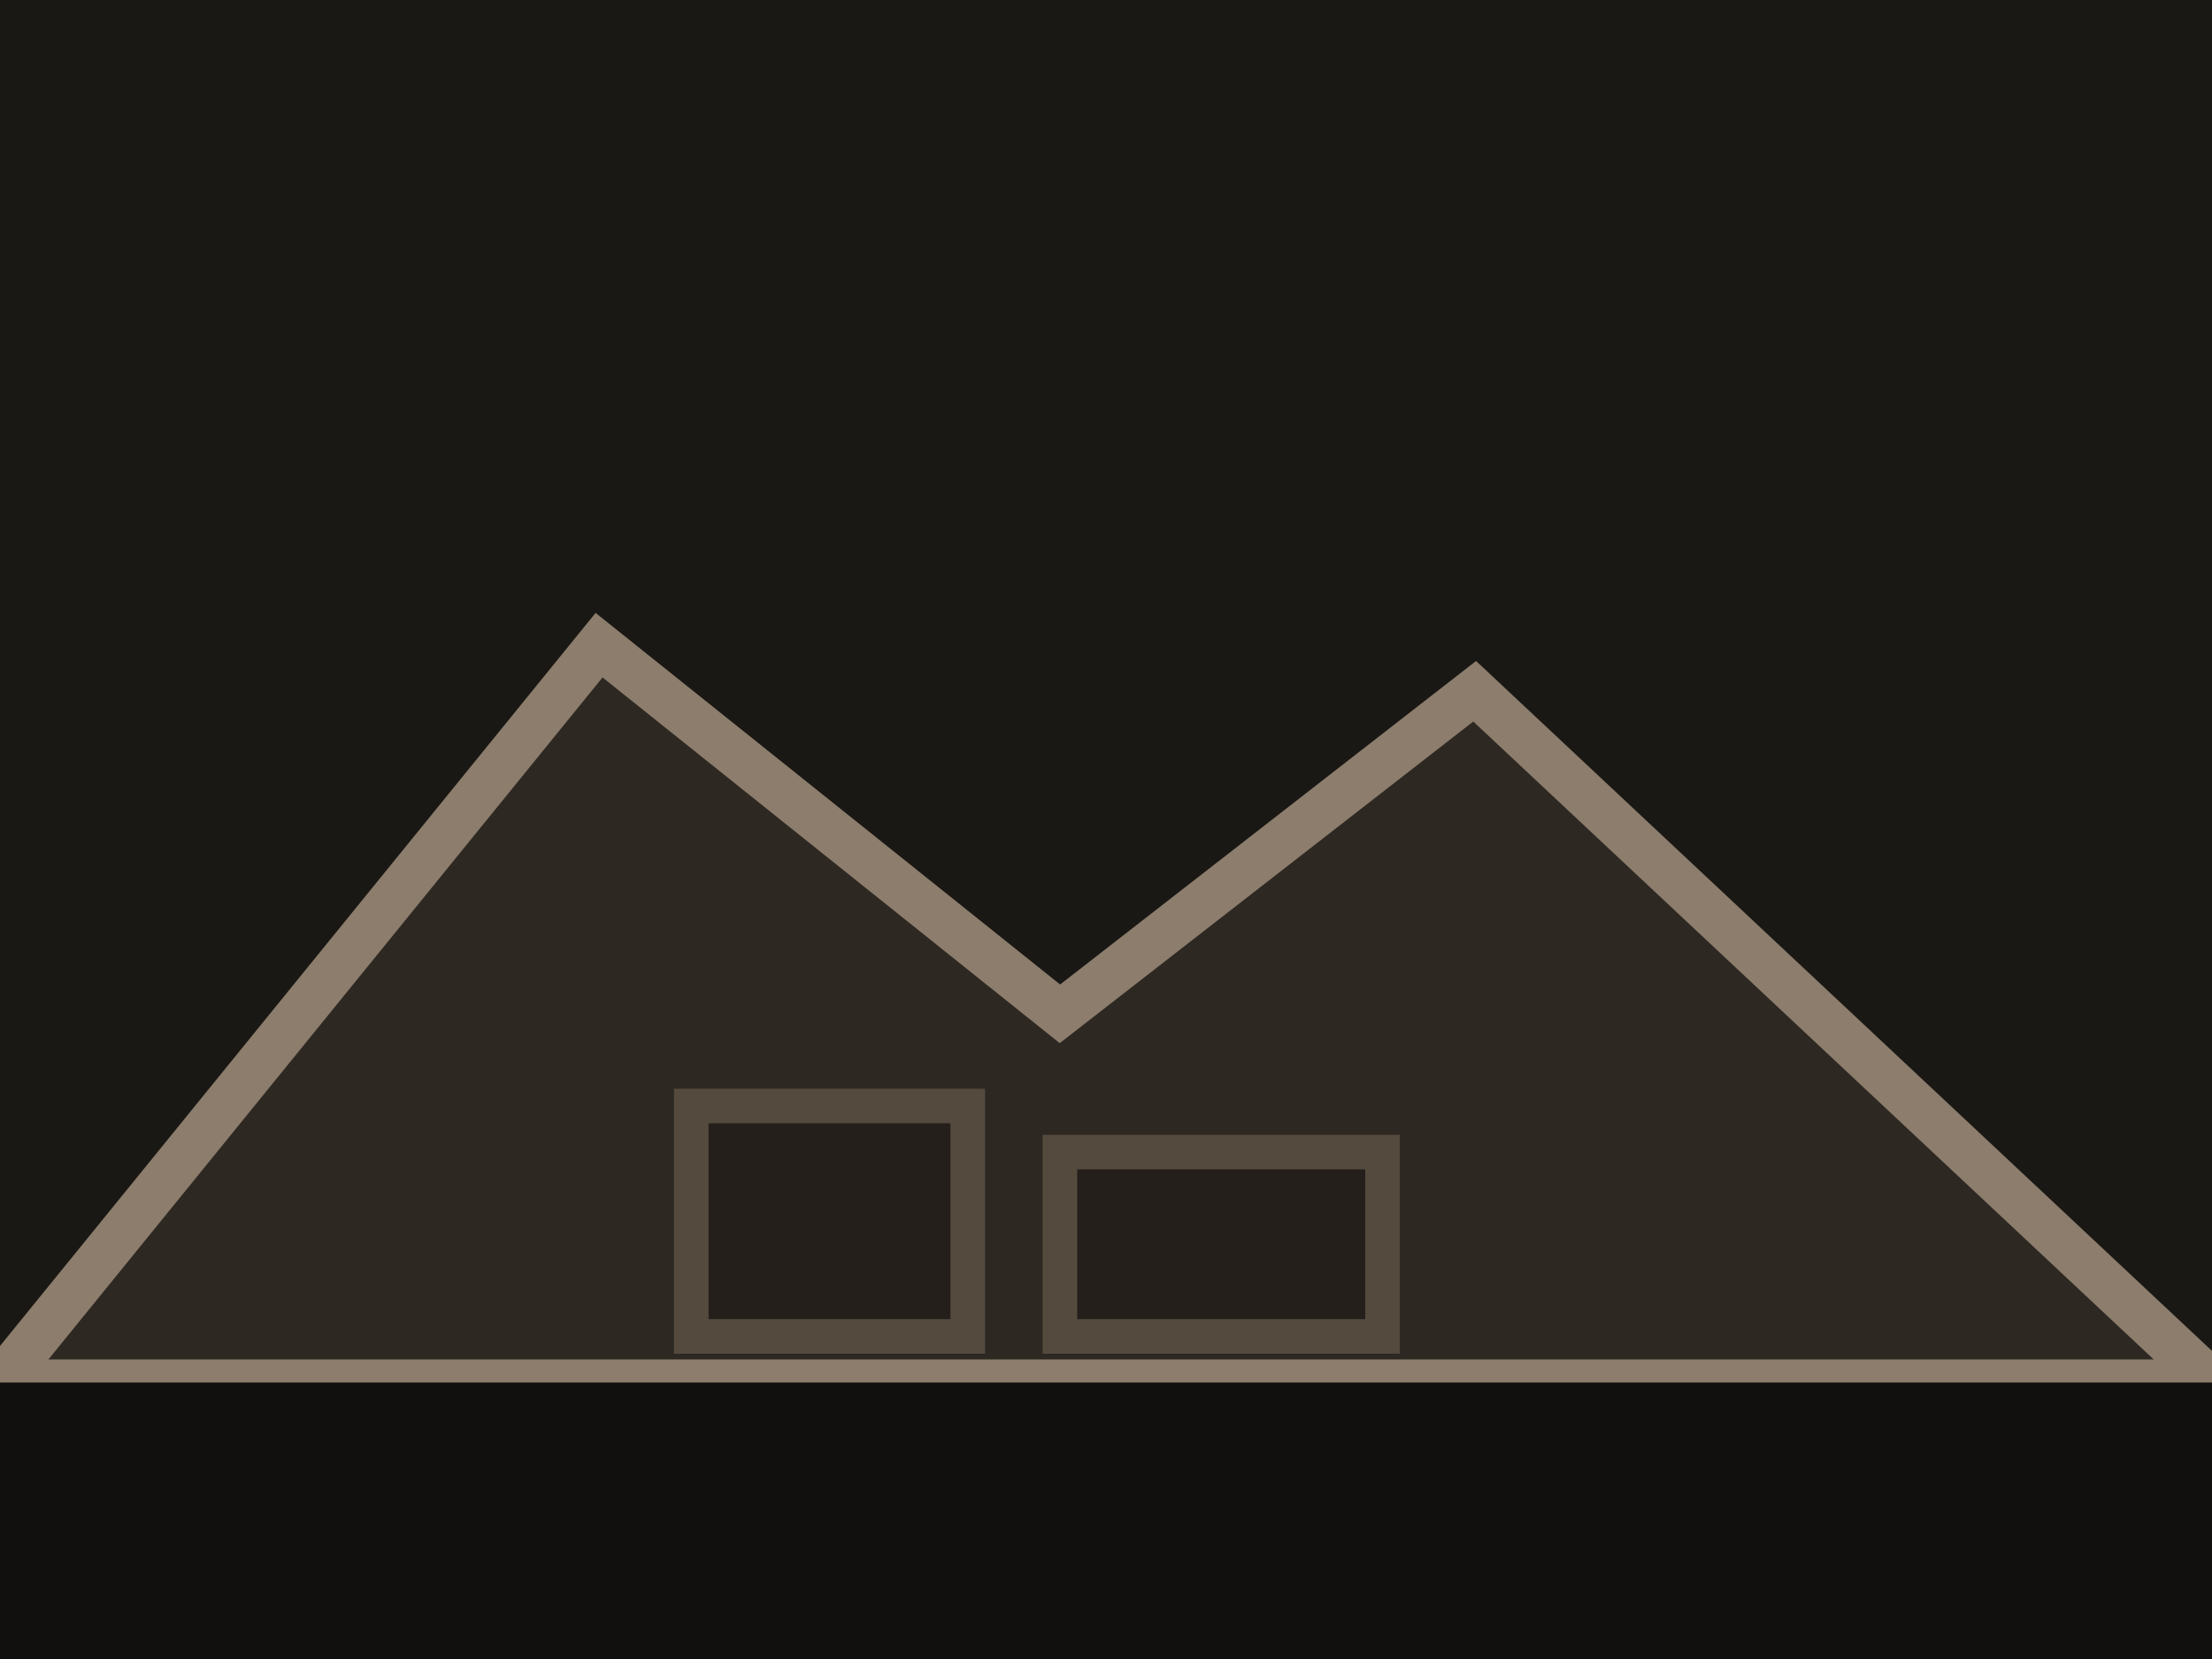
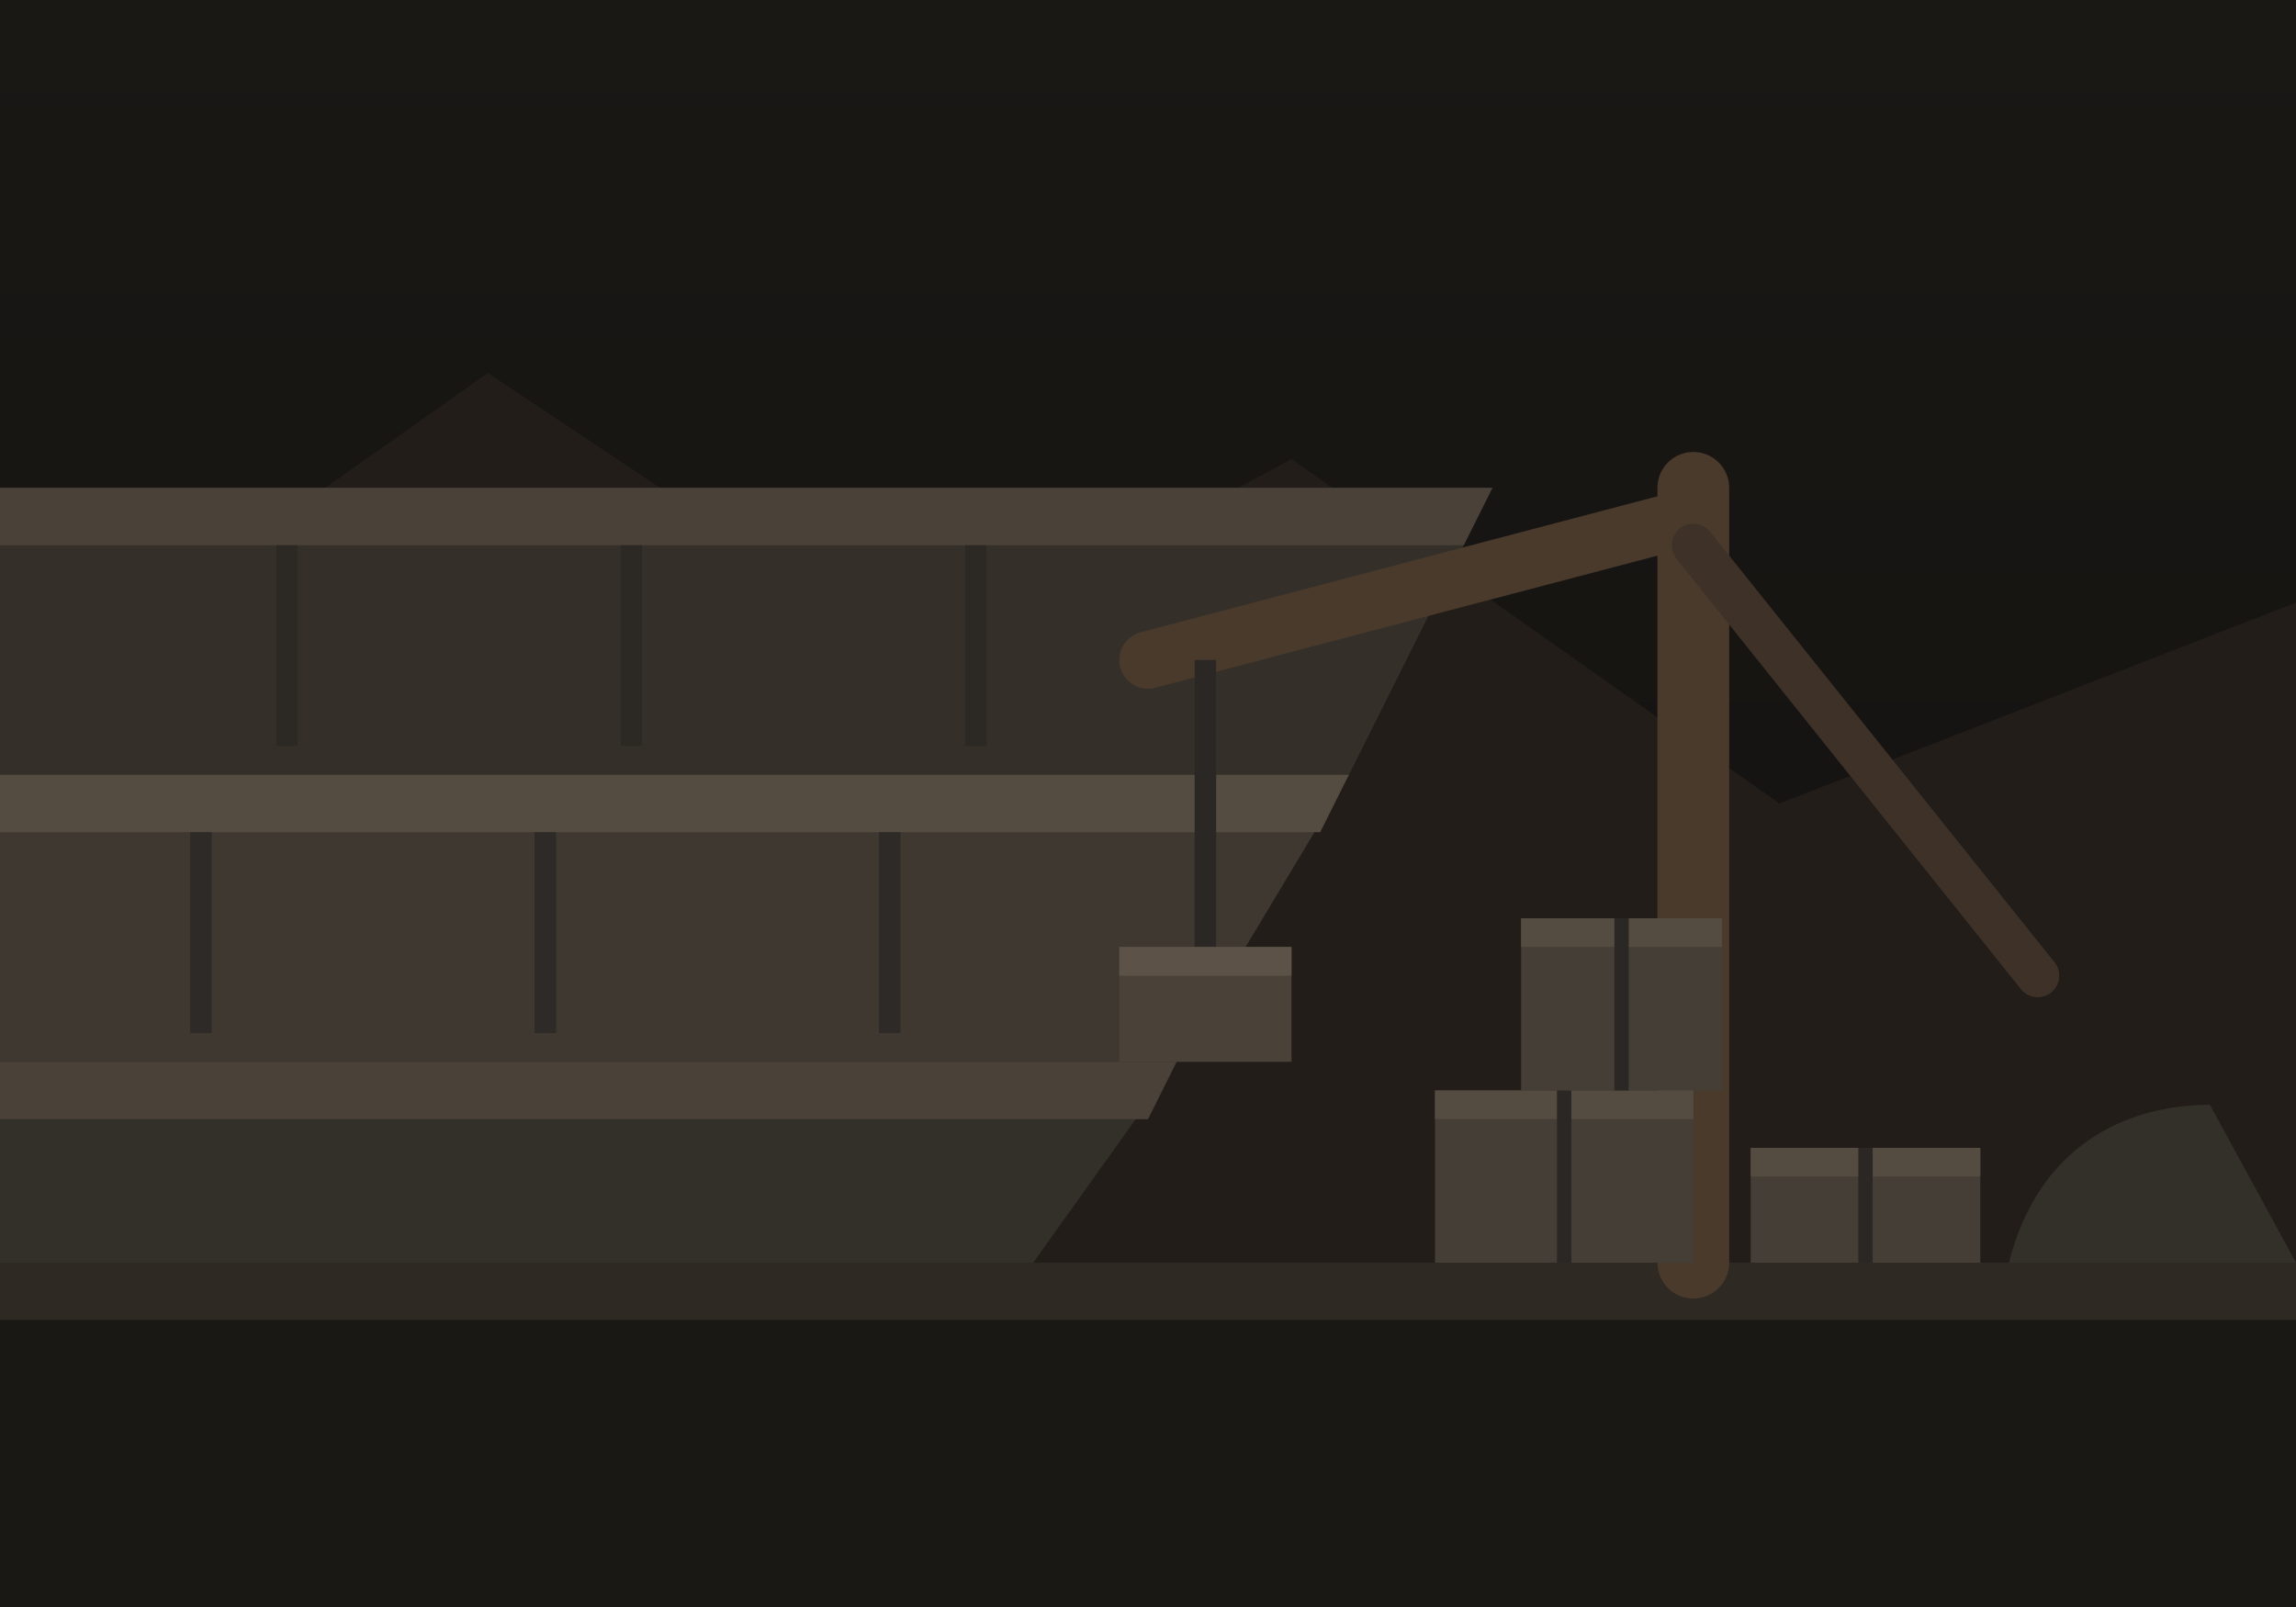
- <svg xmlns="http://www.w3.org/2000/svg" viewBox="0 0 96 72" role="img" aria-hidden="true">
-   <rect width="96" height="72" fill="#1a1815" />
-   <path d="M0 60 26 28l20 16 18-14 32 30Z" fill="#2e2823" stroke="#8c7d6c" stroke-width="2" />
-   <g fill="#241f1b" stroke="#554a3e" stroke-width="1.5">
-     <rect x="30" y="48" width="12" height="10" />
-     <rect x="46" y="50" width="14" height="8" />
+ <svg xmlns="http://www.w3.org/2000/svg" viewBox="0 0 160 112" role="img" aria-hidden="true">
+   <defs>
+     <linearGradient id="qrSky" x1="0" y1="0" x2="0" y2="1">
+       <stop offset="0" stop-color="#1A1815" />
+       <stop offset="1" stop-color="#12100E" />
+     </linearGradient>
+   </defs>
+   <rect width="160" height="112" fill="url(#qrSky)" />
+   <path d="M0 50 34 26l30 20 26-14 34 24 36-14v70H0Z" fill="#221D19" />
+   <path d="M0 34h104l-10 20H0Z" fill="#343029" />
+   <path d="M0 34h104l-2 4H0Z" fill="#4A4239" />
+   <path d="M0 54h94l-12 20H0Z" fill="#3E3831" />
+   <path d="M0 54h94l-2 4H0Z" fill="#544B41" />
+   <path d="M0 74h82l-10 14H0Z" fill="#332F29" />
+   <path d="M0 74h82l-2 4H0Z" fill="#4A4239" />
+   <g stroke="#2A2724" stroke-width="1.5" opacity="0.8">
+     <path d="M20 38v14M44 38v14M68 38v14M14 58v14M38 58v14M62 58v14" />
  </g>
-   <rect x="0" y="60" width="96" height="12" fill="#12100e" />
+   <path d="M0 88h160v4H0Z" fill="#2E2922" />
+   <path d="M118 88V34" stroke="#4A3A2C" stroke-width="5" stroke-linecap="round" />
+   <path d="M118 36 80 46" stroke="#4A3A2C" stroke-width="4" stroke-linecap="round" />
+   <path d="M118 38l24 30" stroke="#3E3128" stroke-width="3" stroke-linecap="round" />
+   <path d="M84 46v20" stroke="#2A2724" stroke-width="1.5" />
+   <path d="M78 66h12v8H78Z" fill="#4A4239" />
+   <path d="M78 66h12v2H78Z" fill="#5C5248" />
+   <g fill="#453E36">
+     <rect x="100" y="76" width="18" height="12" />
+     <rect x="122" y="80" width="16" height="8" />
+     <rect x="106" y="64" width="14" height="12" />
+   </g>
+   <g fill="#544B41">
+     <rect x="100" y="76" width="18" height="2" />
+     <rect x="122" y="80" width="16" height="2" />
+     <rect x="106" y="64" width="14" height="2" />
+   </g>
+   <g stroke="#2A2724" stroke-width="1">
+     <path d="M109 76v12M130 80v8M113 64v12" />
+   </g>
+   <path d="M140 88c2-8 8-11 14-11l6 11Z" fill="#332F29" />
+   <rect y="92" width="160" height="20" fill="#1A1815" />
</svg>
